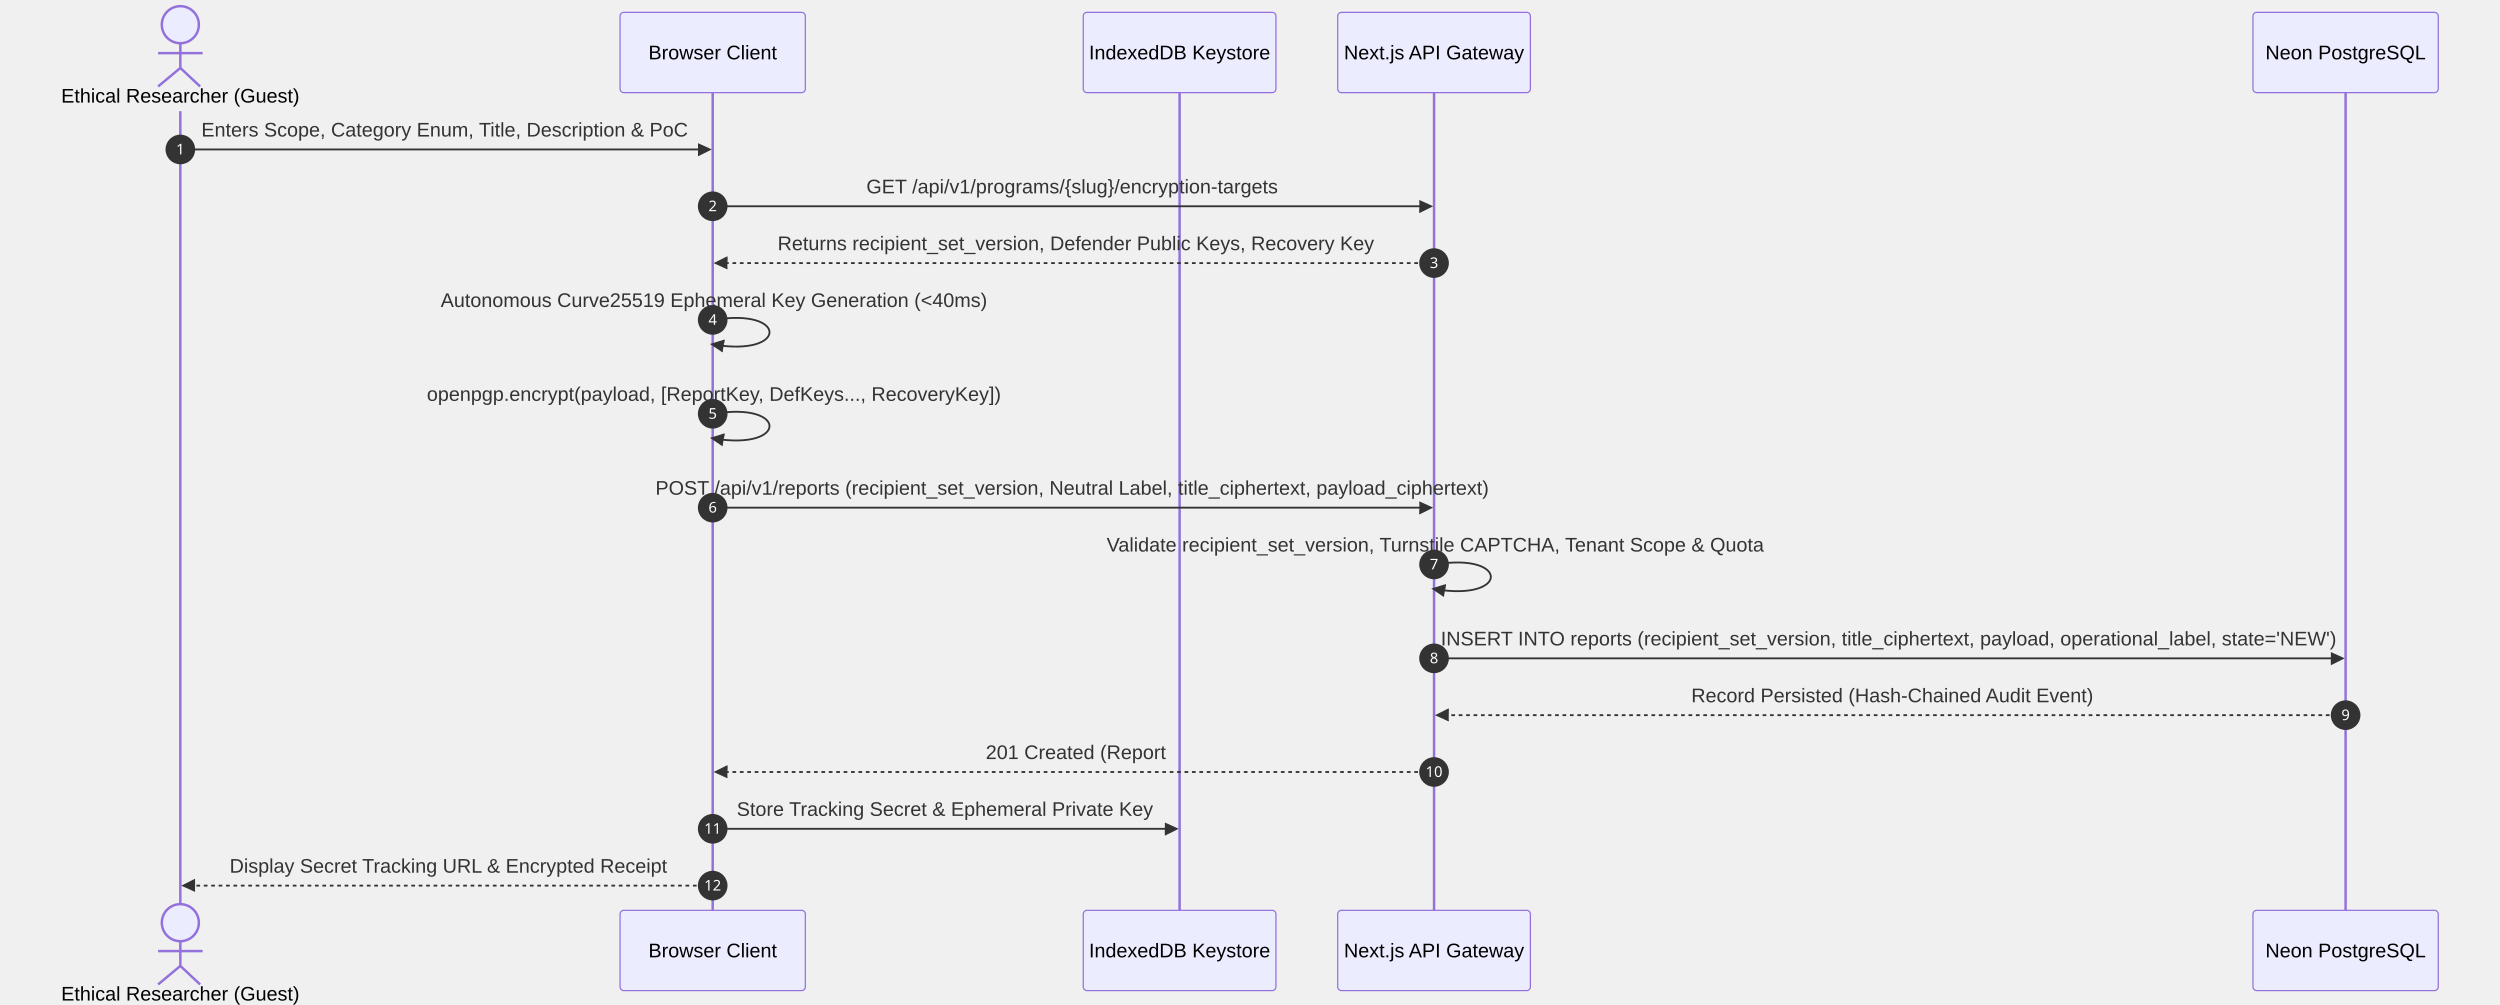
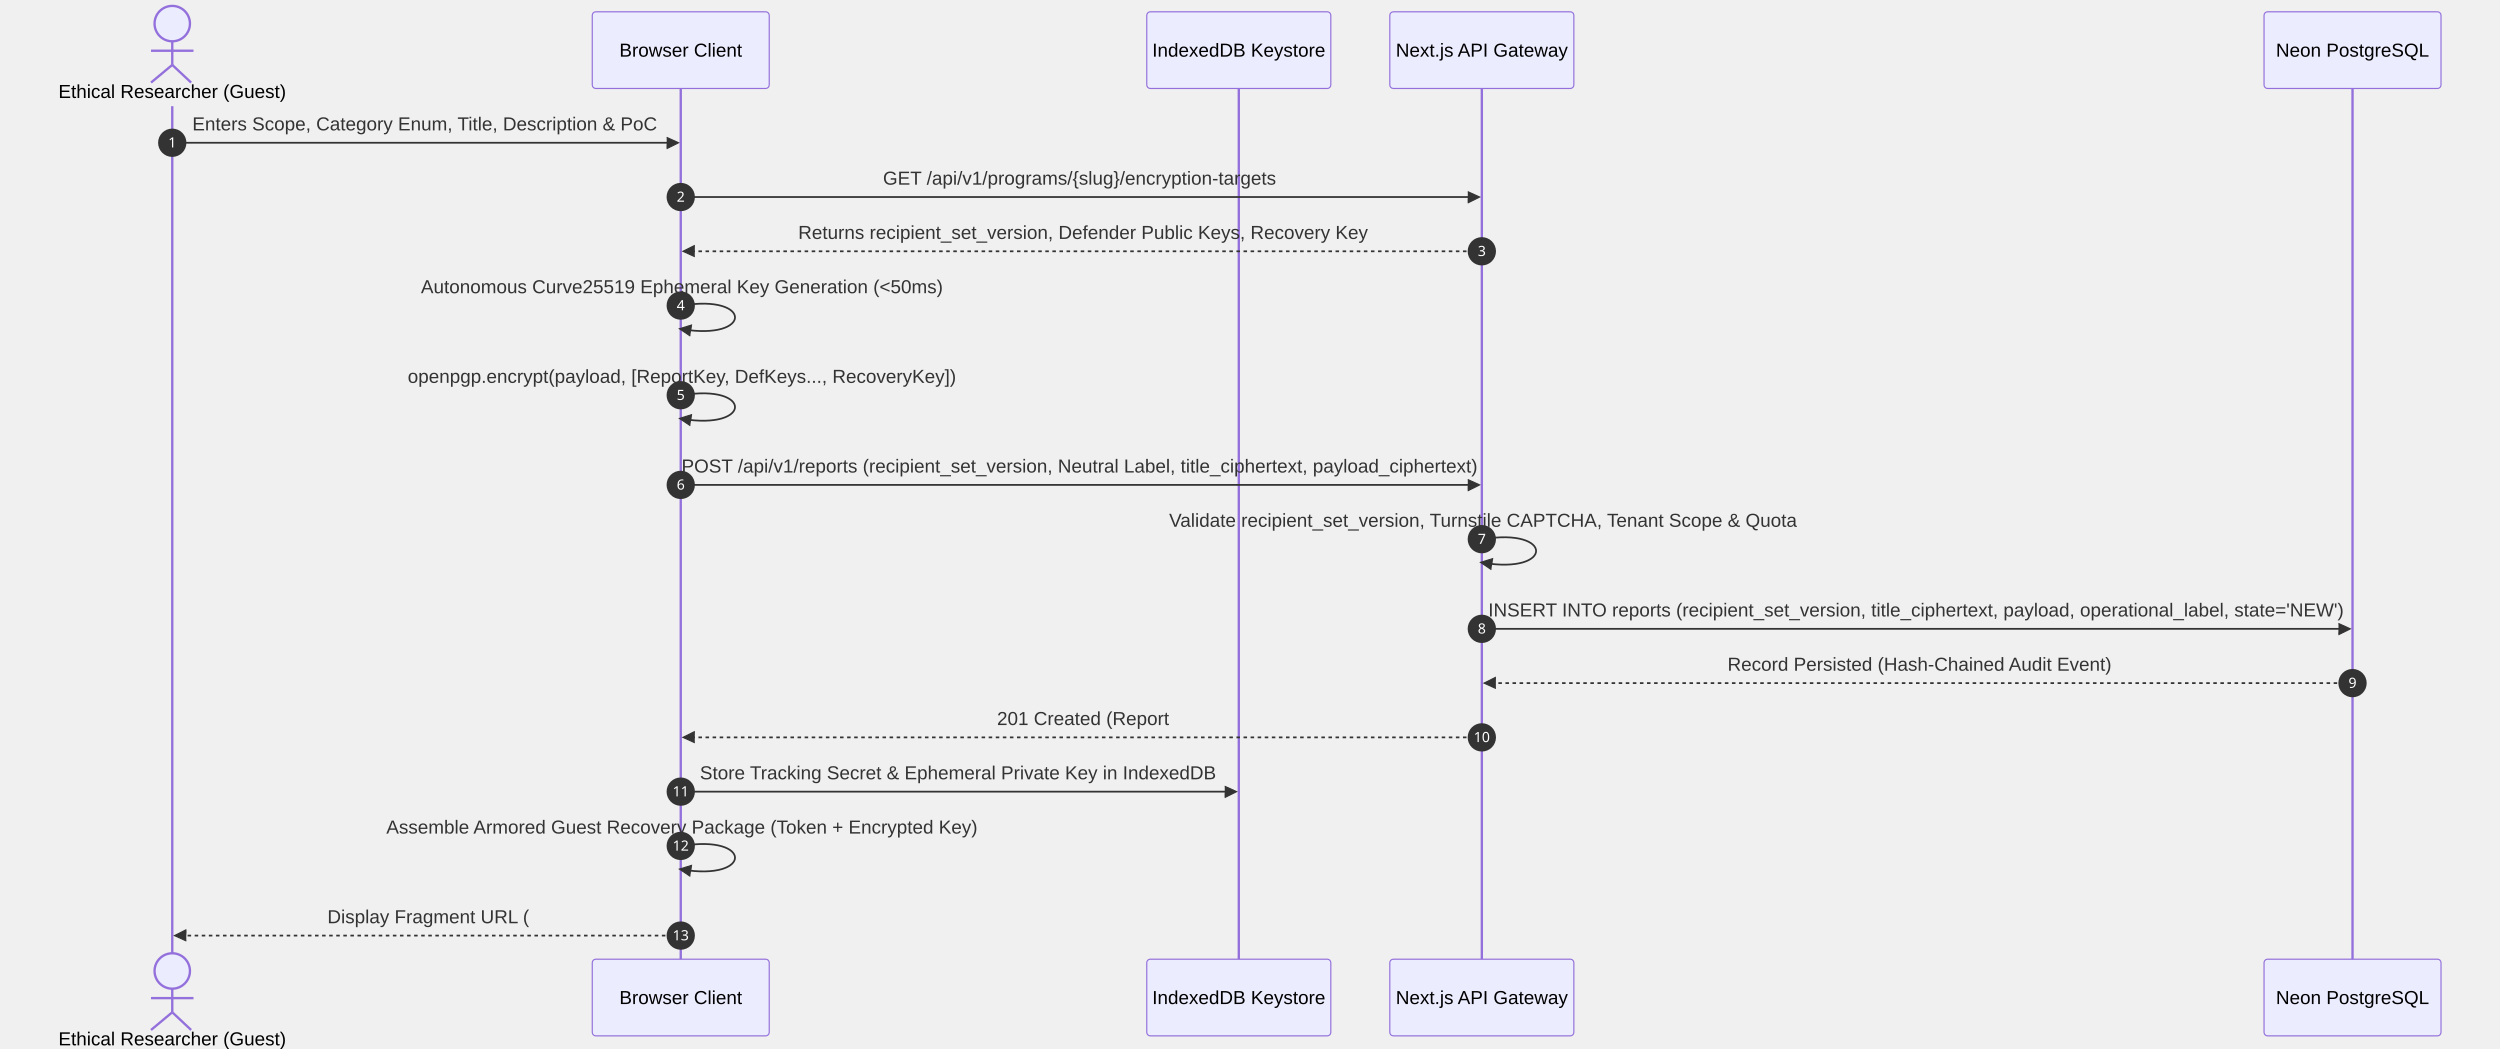
- <svg xmlns="http://www.w3.org/2000/svg" id="my-svg" width="100%" style="max-width: 2024px; background-color: white;" viewBox="-50 -10 2024 813" role="graphics-document document" aria-roledescription="sequence">
+ <svg xmlns="http://www.w3.org/2000/svg" id="my-svg" width="100%" style="max-width: 2119px; background-color: white;" viewBox="-50 -10 2119 889" role="graphics-document document" aria-roledescription="sequence">
  <g>
-     <rect x="1774" y="727" fill="#eaeaea" stroke="#666" width="150" height="65" name="DB" rx="3" ry="3" class="actor actor-bottom" />
-     <text x="1849" y="759.5" dominant-baseline="central" alignment-baseline="central" class="actor actor-box" style="text-anchor: middle; font-size: 16px; font-weight: 400;">
-       <tspan x="1849" dy="0">Neon PostgreSQL</tspan>
+     <rect x="1869" y="803" fill="#eaeaea" stroke="#666" width="150" height="65" name="DB" rx="3" ry="3" class="actor actor-bottom" />
+     <text x="1944" y="835.5" dominant-baseline="central" alignment-baseline="central" class="actor actor-box" style="text-anchor: middle; font-size: 16px; font-weight: 400;">
+       <tspan x="1944" dy="0">Neon PostgreSQL</tspan>
    </text>
  </g>
  <g>
-     <rect x="1033" y="727" fill="#eaeaea" stroke="#666" width="156" height="65" name="Server" rx="3" ry="3" class="actor actor-bottom" />
-     <text x="1111" y="759.5" dominant-baseline="central" alignment-baseline="central" class="actor actor-box" style="text-anchor: middle; font-size: 16px; font-weight: 400;">
-       <tspan x="1111" dy="0">Next.js API Gateway</tspan>
+     <rect x="1128" y="803" fill="#eaeaea" stroke="#666" width="156" height="65" name="Server" rx="3" ry="3" class="actor actor-bottom" />
+     <text x="1206" y="835.5" dominant-baseline="central" alignment-baseline="central" class="actor actor-box" style="text-anchor: middle; font-size: 16px; font-weight: 400;">
+       <tspan x="1206" dy="0">Next.js API Gateway</tspan>
    </text>
  </g>
  <g>
-     <rect x="827" y="727" fill="#eaeaea" stroke="#666" width="156" height="65" name="KeyStore" rx="3" ry="3" class="actor actor-bottom" />
-     <text x="905" y="759.5" dominant-baseline="central" alignment-baseline="central" class="actor actor-box" style="text-anchor: middle; font-size: 16px; font-weight: 400;">
-       <tspan x="905" dy="0">IndexedDB Keystore</tspan>
+     <rect x="922" y="803" fill="#eaeaea" stroke="#666" width="156" height="65" name="KeyStore" rx="3" ry="3" class="actor actor-bottom" />
+     <text x="1000" y="835.5" dominant-baseline="central" alignment-baseline="central" class="actor actor-box" style="text-anchor: middle; font-size: 16px; font-weight: 400;">
+       <tspan x="1000" dy="0">IndexedDB Keystore</tspan>
    </text>
  </g>
  <g>
-     <rect x="452" y="727" fill="#eaeaea" stroke="#666" width="150" height="65" name="Browser" rx="3" ry="3" class="actor actor-bottom" />
-     <text x="527" y="759.5" dominant-baseline="central" alignment-baseline="central" class="actor actor-box" style="text-anchor: middle; font-size: 16px; font-weight: 400;">
+     <rect x="452" y="803" fill="#eaeaea" stroke="#666" width="150" height="65" name="Browser" rx="3" ry="3" class="actor actor-bottom" />
+     <text x="527" y="835.5" dominant-baseline="central" alignment-baseline="central" class="actor actor-box" style="text-anchor: middle; font-size: 16px; font-weight: 400;">
      <tspan x="527" dy="0">Browser Client</tspan>
    </text>
  </g>
  <g />
  <g>
-     <line id="actor4" x1="1849" y1="65" x2="1849" y2="727" class="actor-line 200" stroke-width="0.5px" stroke="#999" name="DB" data-et="life-line" data-id="DB" />
+     <line id="actor4" x1="1944" y1="65" x2="1944" y2="803" class="actor-line 200" stroke-width="0.5px" stroke="#999" name="DB" data-et="life-line" data-id="DB" />
    <g id="root-4" data-et="participant" data-type="participant" data-id="DB">
-       <rect x="1774" y="0" fill="#eaeaea" stroke="#666" width="150" height="65" name="DB" rx="3" ry="3" class="actor actor-top" />
-       <text x="1849" y="32.5" dominant-baseline="central" alignment-baseline="central" class="actor actor-box" style="text-anchor: middle; font-size: 16px; font-weight: 400;">
-         <tspan x="1849" dy="0">Neon PostgreSQL</tspan>
+       <rect x="1869" y="0" fill="#eaeaea" stroke="#666" width="150" height="65" name="DB" rx="3" ry="3" class="actor actor-top" />
+       <text x="1944" y="32.5" dominant-baseline="central" alignment-baseline="central" class="actor actor-box" style="text-anchor: middle; font-size: 16px; font-weight: 400;">
+         <tspan x="1944" dy="0">Neon PostgreSQL</tspan>
      </text>
    </g>
  </g>
  <g>
-     <line id="actor3" x1="1111" y1="65" x2="1111" y2="727" class="actor-line 200" stroke-width="0.5px" stroke="#999" name="Server" data-et="life-line" data-id="Server" />
+     <line id="actor3" x1="1206" y1="65" x2="1206" y2="803" class="actor-line 200" stroke-width="0.5px" stroke="#999" name="Server" data-et="life-line" data-id="Server" />
    <g id="root-3" data-et="participant" data-type="participant" data-id="Server">
-       <rect x="1033" y="0" fill="#eaeaea" stroke="#666" width="156" height="65" name="Server" rx="3" ry="3" class="actor actor-top" />
-       <text x="1111" y="32.5" dominant-baseline="central" alignment-baseline="central" class="actor actor-box" style="text-anchor: middle; font-size: 16px; font-weight: 400;">
-         <tspan x="1111" dy="0">Next.js API Gateway</tspan>
+       <rect x="1128" y="0" fill="#eaeaea" stroke="#666" width="156" height="65" name="Server" rx="3" ry="3" class="actor actor-top" />
+       <text x="1206" y="32.5" dominant-baseline="central" alignment-baseline="central" class="actor actor-box" style="text-anchor: middle; font-size: 16px; font-weight: 400;">
+         <tspan x="1206" dy="0">Next.js API Gateway</tspan>
      </text>
    </g>
  </g>
  <g>
-     <line id="actor2" x1="905" y1="65" x2="905" y2="727" class="actor-line 200" stroke-width="0.5px" stroke="#999" name="KeyStore" data-et="life-line" data-id="KeyStore" />
+     <line id="actor2" x1="1000" y1="65" x2="1000" y2="803" class="actor-line 200" stroke-width="0.5px" stroke="#999" name="KeyStore" data-et="life-line" data-id="KeyStore" />
    <g id="root-2" data-et="participant" data-type="participant" data-id="KeyStore">
-       <rect x="827" y="0" fill="#eaeaea" stroke="#666" width="156" height="65" name="KeyStore" rx="3" ry="3" class="actor actor-top" />
-       <text x="905" y="32.5" dominant-baseline="central" alignment-baseline="central" class="actor actor-box" style="text-anchor: middle; font-size: 16px; font-weight: 400;">
-         <tspan x="905" dy="0">IndexedDB Keystore</tspan>
+       <rect x="922" y="0" fill="#eaeaea" stroke="#666" width="156" height="65" name="KeyStore" rx="3" ry="3" class="actor actor-top" />
+       <text x="1000" y="32.5" dominant-baseline="central" alignment-baseline="central" class="actor actor-box" style="text-anchor: middle; font-size: 16px; font-weight: 400;">
+         <tspan x="1000" dy="0">IndexedDB Keystore</tspan>
      </text>
    </g>
  </g>
  <g>
-     <line id="actor1" x1="527" y1="65" x2="527" y2="727" class="actor-line 200" stroke-width="0.5px" stroke="#999" name="Browser" data-et="life-line" data-id="Browser" />
+     <line id="actor1" x1="527" y1="65" x2="527" y2="803" class="actor-line 200" stroke-width="0.5px" stroke="#999" name="Browser" data-et="life-line" data-id="Browser" />
    <g id="root-1" data-et="participant" data-type="participant" data-id="Browser">
      <rect x="452" y="0" fill="#eaeaea" stroke="#666" width="150" height="65" name="Browser" rx="3" ry="3" class="actor actor-top" />
      <text x="527" y="32.5" dominant-baseline="central" alignment-baseline="central" class="actor actor-box" style="text-anchor: middle; font-size: 16px; font-weight: 400;">
        <tspan x="527" dy="0">Browser Client</tspan>
      </text>
    </g>
  </g>
  <g>
-     <line id="actor0" x1="96" y1="80" x2="96" y2="727" class="actor-line 200" stroke-width="0.5px" stroke="#999" name="Hunter" data-et="life-line" data-id="Hunter" />
+     <line id="actor0" x1="96" y1="80" x2="96" y2="803" class="actor-line 200" stroke-width="0.5px" stroke="#999" name="Hunter" data-et="life-line" data-id="Hunter" />
  </g>
  <style>#my-svg{font-family:"trebuchet ms",verdana,arial,sans-serif;font-size:16px;fill:#333;}@keyframes edge-animation-frame{from{stroke-dashoffset:0;}}@keyframes dash{to{stroke-dashoffset:0;}}#my-svg .edge-animation-slow{stroke-dasharray:9,5!important;stroke-dashoffset:900;animation:dash 50s linear infinite;stroke-linecap:round;}#my-svg .edge-animation-fast{stroke-dasharray:9,5!important;stroke-dashoffset:900;animation:dash 20s linear infinite;stroke-linecap:round;}#my-svg .error-icon{fill:#552222;}#my-svg .error-text{fill:#552222;stroke:#552222;}#my-svg .edge-thickness-normal{stroke-width:1px;}#my-svg .edge-thickness-thick{stroke-width:3.5px;}#my-svg .edge-pattern-solid{stroke-dasharray:0;}#my-svg .edge-thickness-invisible{stroke-width:0;fill:none;}#my-svg .edge-pattern-dashed{stroke-dasharray:3;}#my-svg .edge-pattern-dotted{stroke-dasharray:2;}#my-svg .marker{fill:#333333;stroke:#333333;}#my-svg .marker.cross{stroke:#333333;}#my-svg svg{font-family:"trebuchet ms",verdana,arial,sans-serif;font-size:16px;}#my-svg p{margin:0;}#my-svg .actor{stroke:#9370DB;fill:#ECECFF;stroke-width:1;}#my-svg rect.actor.outer-path[data-look="neo"]{filter:drop-shadow(1px 2px 2px rgba(185, 185, 185, 1));}#my-svg rect.note[data-look="neo"]{stroke:#aaaa33;fill:#fff5ad;filter:drop-shadow(1px 2px 2px rgba(185, 185, 185, 1));}#my-svg text.actor&gt;tspan{fill:black;stroke:none;}#my-svg .actor-line{stroke:#9370DB;}#my-svg .innerArc{stroke-width:1.5;stroke-dasharray:none;}#my-svg .messageLine0{stroke-width:1.5;stroke-dasharray:none;stroke:#333;}#my-svg .messageLine1{stroke-width:1.5;stroke-dasharray:2,2;stroke:#333;}#my-svg [id$="-arrowhead"] path{fill:#333;stroke:#333;}#my-svg .sequenceNumber{fill:white;}#my-svg [id$="-sequencenumber"]{fill:#333;}#my-svg [id$="-crosshead"] path{fill:#333;stroke:#333;}#my-svg .messageText{fill:#333;stroke:none;}#my-svg .labelBox{stroke:#9370DB;fill:#ECECFF;filter:none;}#my-svg .labelText,#my-svg .labelText&gt;tspan{fill:black;stroke:none;}#my-svg .loopText,#my-svg .loopText&gt;tspan{fill:black;stroke:none;}#my-svg .sectionTitle,#my-svg .sectionTitle&gt;tspan{fill:black;stroke:none;}#my-svg .loopLine{stroke-width:2px;stroke-dasharray:2,2;stroke:#9370DB;fill:#9370DB;}#my-svg .note{stroke:#aaaa33;fill:#fff5ad;}#my-svg .noteText,#my-svg .noteText&gt;tspan{fill:black;stroke:none;font-weight:normal;}#my-svg .activation0{fill:#f4f4f4;stroke:#666;}#my-svg .activation1{fill:#f4f4f4;stroke:#666;}#my-svg .activation2{fill:#f4f4f4;stroke:#666;}#my-svg .actorPopupMenu{position:absolute;}#my-svg .actorPopupMenuPanel{position:absolute;fill:#ECECFF;box-shadow:0px 8px 16px 0px rgba(0,0,0,0.2);filter:drop-shadow(3px 5px 2px rgb(0 0 0 / 0.4));}#my-svg .actor-man circle,#my-svg line{fill:#ECECFF;stroke-width:2px;}#my-svg g rect.rect{filter:drop-shadow(1px 2px 2px rgba(185, 185, 185, 1));stroke:#9370DB;}#my-svg .node .neo-node{stroke:#9370DB;}#my-svg [data-look="neo"].node rect,#my-svg [data-look="neo"].cluster rect,#my-svg [data-look="neo"].node polygon{stroke:#9370DB;filter:drop-shadow(1px 2px 2px rgba(185, 185, 185, 1));}#my-svg [data-look="neo"].swimlane.cluster rect{filter:none;}#my-svg [data-look="neo"].node path{stroke:#9370DB;stroke-width:1px;}#my-svg [data-look="neo"].node .outer-path{filter:drop-shadow(1px 2px 2px rgba(185, 185, 185, 1));}#my-svg [data-look="neo"].node .neo-line path{stroke:#9370DB;filter:none;}#my-svg [data-look="neo"].node circle{stroke:#9370DB;filter:drop-shadow(1px 2px 2px rgba(185, 185, 185, 1));}#my-svg [data-look="neo"].node circle .state-start{fill:#000000;}#my-svg [data-look="neo"].icon-shape .icon{fill:#9370DB;filter:drop-shadow(1px 2px 2px rgba(185, 185, 185, 1));}#my-svg [data-look="neo"].icon-shape .icon-neo path{stroke:#9370DB;filter:drop-shadow(1px 2px 2px rgba(185, 185, 185, 1));}#my-svg :root{--mermaid-font-family:"trebuchet ms",verdana,arial,sans-serif;}</style>
  <g />
  <defs>
    <symbol id="my-svg-computer" width="24" height="24">
      <path transform="scale(.5)" d="M2 2v13h20v-13h-20zm18 11h-16v-9h16v9zm-10.228 6l.466-1h3.524l.467 1h-4.457zm14.228 3h-24l2-6h2.104l-1.33 4h18.45l-1.297-4h2.073l2 6zm-5-10h-14v-7h14v7z" />
    </symbol>
  </defs>
  <defs>
    <symbol id="my-svg-database" fill-rule="evenodd" clip-rule="evenodd">
      <path transform="scale(.5)" d="M12.258.001l.256.004.255.005.253.008.251.01.249.012.247.015.246.016.242.019.241.02.239.023.236.024.233.027.231.028.229.031.225.032.223.034.22.036.217.038.214.04.211.041.208.043.205.045.201.046.198.048.194.05.191.051.187.053.183.054.18.056.175.057.172.059.168.06.163.061.16.063.155.064.15.066.074.033.073.033.071.034.07.034.069.035.068.035.067.035.066.035.064.036.064.036.062.036.06.036.06.037.058.037.058.037.055.038.055.038.053.038.052.038.051.039.05.039.048.039.047.039.045.04.044.04.043.04.041.04.04.041.039.041.037.041.036.041.034.041.033.042.032.042.03.042.029.042.027.042.026.043.024.043.023.043.021.043.02.043.018.044.017.043.015.044.013.044.012.044.011.045.009.044.007.045.006.045.004.045.002.045.001.045v17l-.001.045-.002.045-.004.045-.006.045-.007.045-.009.044-.011.045-.012.044-.013.044-.015.044-.017.043-.018.044-.02.043-.021.043-.023.043-.024.043-.026.043-.027.042-.029.042-.03.042-.032.042-.033.042-.034.041-.036.041-.037.041-.039.041-.04.041-.041.04-.043.04-.044.04-.045.04-.047.039-.048.039-.05.039-.051.039-.052.038-.053.038-.055.038-.055.038-.058.037-.058.037-.06.037-.06.036-.062.036-.064.036-.064.036-.066.035-.067.035-.068.035-.069.035-.07.034-.071.034-.073.033-.074.033-.15.066-.155.064-.16.063-.163.061-.168.06-.172.059-.175.057-.18.056-.183.054-.187.053-.191.051-.194.05-.198.048-.201.046-.205.045-.208.043-.211.041-.214.04-.217.038-.22.036-.223.034-.225.032-.229.031-.231.028-.233.027-.236.024-.239.023-.241.02-.242.019-.246.016-.247.015-.249.012-.251.01-.253.008-.255.005-.256.004-.258.001-.258-.001-.256-.004-.255-.005-.253-.008-.251-.01-.249-.012-.247-.015-.245-.016-.243-.019-.241-.02-.238-.023-.236-.024-.234-.027-.231-.028-.228-.031-.226-.032-.223-.034-.22-.036-.217-.038-.214-.04-.211-.041-.208-.043-.204-.045-.201-.046-.198-.048-.195-.05-.19-.051-.187-.053-.184-.054-.179-.056-.176-.057-.172-.059-.167-.06-.164-.061-.159-.063-.155-.064-.151-.066-.074-.033-.072-.033-.072-.034-.07-.034-.069-.035-.068-.035-.067-.035-.066-.035-.064-.036-.063-.036-.062-.036-.061-.036-.06-.037-.058-.037-.057-.037-.056-.038-.055-.038-.053-.038-.052-.038-.051-.039-.049-.039-.049-.039-.046-.039-.046-.04-.044-.04-.043-.04-.041-.04-.04-.041-.039-.041-.037-.041-.036-.041-.034-.041-.033-.042-.032-.042-.03-.042-.029-.042-.027-.042-.026-.043-.024-.043-.023-.043-.021-.043-.02-.043-.018-.044-.017-.043-.015-.044-.013-.044-.012-.044-.011-.045-.009-.044-.007-.045-.006-.045-.004-.045-.002-.045-.001-.045v-17l.001-.045.002-.045.004-.045.006-.045.007-.045.009-.044.011-.045.012-.044.013-.044.015-.044.017-.043.018-.044.02-.043.021-.043.023-.043.024-.043.026-.043.027-.042.029-.042.03-.042.032-.042.033-.042.034-.041.036-.041.037-.041.039-.041.04-.041.041-.04.043-.04.044-.04.046-.04.046-.039.049-.039.049-.039.051-.039.052-.038.053-.038.055-.038.056-.038.057-.037.058-.037.06-.037.061-.036.062-.036.063-.036.064-.036.066-.035.067-.035.068-.035.069-.035.07-.034.072-.034.072-.033.074-.033.151-.066.155-.064.159-.063.164-.061.167-.06.172-.059.176-.057.179-.056.184-.054.187-.053.19-.051.195-.05.198-.048.201-.046.204-.045.208-.043.211-.041.214-.04.217-.038.22-.036.223-.034.226-.032.228-.031.231-.028.234-.027.236-.024.238-.023.241-.02.243-.019.245-.016.247-.015.249-.012.251-.01.253-.008.255-.005.256-.004.258-.001.258.001zm-9.258 20.499v.01l.001.021.003.021.004.022.005.021.006.022.007.022.009.023.01.022.011.023.012.023.013.023.015.023.016.024.017.023.018.024.019.024.021.024.022.025.023.024.024.025.052.049.056.05.061.051.066.051.07.051.075.051.079.052.084.052.088.052.092.052.097.052.102.051.105.052.11.052.114.051.119.051.123.051.127.05.131.05.135.05.139.048.144.049.147.047.152.047.155.047.16.045.163.045.167.043.171.043.176.041.178.041.183.039.187.039.19.037.194.035.197.035.202.033.204.031.209.03.212.029.216.027.219.025.222.024.226.021.23.02.233.018.236.016.24.015.243.012.246.01.249.008.253.005.256.004.259.001.26-.001.257-.004.254-.005.25-.008.247-.011.244-.012.241-.014.237-.016.233-.018.231-.021.226-.021.224-.024.22-.026.216-.027.212-.028.21-.031.205-.031.202-.034.198-.034.194-.036.191-.037.187-.039.183-.04.179-.04.175-.042.172-.043.168-.044.163-.045.16-.046.155-.046.152-.047.148-.048.143-.049.139-.049.136-.05.131-.05.126-.05.123-.051.118-.052.114-.051.11-.052.106-.052.101-.052.096-.052.092-.052.088-.053.083-.051.079-.052.074-.052.07-.051.065-.051.06-.051.056-.05.051-.05.023-.024.023-.025.021-.024.02-.024.019-.024.018-.024.017-.024.015-.023.014-.024.013-.023.012-.023.01-.023.01-.022.008-.022.006-.022.006-.022.004-.022.004-.021.001-.021.001-.021v-4.127l-.077.055-.08.053-.083.054-.085.053-.087.052-.09.052-.093.051-.095.05-.097.05-.1.049-.102.049-.105.048-.106.047-.109.047-.111.046-.114.045-.115.045-.118.044-.12.043-.122.042-.124.042-.126.041-.128.04-.13.04-.132.038-.134.038-.135.037-.138.037-.139.035-.142.035-.143.034-.144.033-.147.032-.148.031-.15.03-.151.03-.153.029-.154.027-.156.027-.158.026-.159.025-.161.024-.162.023-.163.022-.165.021-.166.02-.167.019-.169.018-.169.017-.171.016-.173.015-.173.014-.175.013-.175.012-.177.011-.178.01-.179.008-.179.008-.181.006-.182.005-.182.004-.184.003-.184.002h-.37l-.184-.002-.184-.003-.182-.004-.182-.005-.181-.006-.179-.008-.179-.008-.178-.01-.176-.011-.176-.012-.175-.013-.173-.014-.172-.015-.171-.016-.17-.017-.169-.018-.167-.019-.166-.02-.165-.021-.163-.022-.162-.023-.161-.024-.159-.025-.157-.026-.156-.027-.155-.027-.153-.029-.151-.03-.15-.03-.148-.031-.146-.032-.145-.033-.143-.034-.141-.035-.14-.035-.137-.037-.136-.037-.134-.038-.132-.038-.13-.04-.128-.04-.126-.041-.124-.042-.122-.042-.12-.044-.117-.043-.116-.045-.113-.045-.112-.046-.109-.047-.106-.047-.105-.048-.102-.049-.1-.049-.097-.05-.095-.05-.093-.052-.09-.051-.087-.052-.085-.053-.083-.054-.08-.054-.077-.054v4.127zm0-5.654v.011l.001.021.003.021.004.021.005.022.006.022.007.022.009.022.01.022.011.023.012.023.013.023.015.024.016.023.017.024.018.024.019.024.021.024.022.024.023.025.024.024.052.05.056.05.061.05.066.051.07.051.075.052.079.051.084.052.088.052.092.052.097.052.102.052.105.052.11.051.114.051.119.052.123.05.127.051.131.05.135.049.139.049.144.048.147.048.152.047.155.046.16.045.163.045.167.044.171.042.176.042.178.04.183.04.187.038.19.037.194.036.197.034.202.033.204.032.209.03.212.028.216.027.219.025.222.024.226.022.23.02.233.018.236.016.24.014.243.012.246.01.249.008.253.006.256.003.259.001.26-.001.257-.003.254-.006.25-.008.247-.01.244-.012.241-.015.237-.016.233-.018.231-.02.226-.022.224-.024.22-.025.216-.027.212-.029.21-.03.205-.032.202-.033.198-.035.194-.036.191-.037.187-.039.183-.039.179-.041.175-.042.172-.043.168-.044.163-.045.16-.045.155-.047.152-.047.148-.048.143-.048.139-.05.136-.049.131-.05.126-.051.123-.051.118-.051.114-.052.11-.052.106-.052.101-.052.096-.052.092-.052.088-.052.083-.052.079-.052.074-.051.07-.052.065-.051.06-.05.056-.051.051-.049.023-.025.023-.024.021-.025.02-.024.019-.024.018-.024.017-.024.015-.023.014-.023.013-.024.012-.022.01-.023.01-.023.008-.022.006-.022.006-.022.004-.021.004-.022.001-.021.001-.021v-4.139l-.077.054-.08.054-.083.054-.085.052-.087.053-.09.051-.093.051-.095.051-.097.05-.1.049-.102.049-.105.048-.106.047-.109.047-.111.046-.114.045-.115.044-.118.044-.12.044-.122.042-.124.042-.126.041-.128.04-.13.039-.132.039-.134.038-.135.037-.138.036-.139.036-.142.035-.143.033-.144.033-.147.033-.148.031-.15.03-.151.03-.153.028-.154.028-.156.027-.158.026-.159.025-.161.024-.162.023-.163.022-.165.021-.166.02-.167.019-.169.018-.169.017-.171.016-.173.015-.173.014-.175.013-.175.012-.177.011-.178.009-.179.009-.179.007-.181.007-.182.005-.182.004-.184.003-.184.002h-.37l-.184-.002-.184-.003-.182-.004-.182-.005-.181-.007-.179-.007-.179-.009-.178-.009-.176-.011-.176-.012-.175-.013-.173-.014-.172-.015-.171-.016-.17-.017-.169-.018-.167-.019-.166-.02-.165-.021-.163-.022-.162-.023-.161-.024-.159-.025-.157-.026-.156-.027-.155-.028-.153-.028-.151-.03-.15-.03-.148-.031-.146-.033-.145-.033-.143-.033-.141-.035-.14-.036-.137-.036-.136-.037-.134-.038-.132-.039-.13-.039-.128-.04-.126-.041-.124-.042-.122-.043-.12-.043-.117-.044-.116-.044-.113-.046-.112-.046-.109-.046-.106-.047-.105-.048-.102-.049-.1-.049-.097-.05-.095-.051-.093-.051-.09-.051-.087-.053-.085-.052-.083-.054-.08-.054-.077-.054v4.139zm0-5.666v.011l.001.02.003.022.004.021.005.022.006.021.007.022.009.023.01.022.011.023.012.023.013.023.015.023.016.024.017.024.018.023.019.024.021.025.022.024.023.024.024.025.052.05.056.05.061.05.066.051.07.051.075.052.079.051.084.052.088.052.092.052.097.052.102.052.105.051.11.052.114.051.119.051.123.051.127.05.131.05.135.05.139.049.144.048.147.048.152.047.155.046.16.045.163.045.167.043.171.043.176.042.178.04.183.04.187.038.19.037.194.036.197.034.202.033.204.032.209.03.212.028.216.027.219.025.222.024.226.021.23.02.233.018.236.017.24.014.243.012.246.01.249.008.253.006.256.003.259.001.26-.001.257-.003.254-.006.25-.008.247-.01.244-.013.241-.014.237-.016.233-.018.231-.02.226-.022.224-.024.22-.025.216-.027.212-.029.21-.03.205-.032.202-.033.198-.035.194-.036.191-.037.187-.039.183-.039.179-.041.175-.042.172-.043.168-.044.163-.045.16-.045.155-.047.152-.047.148-.048.143-.049.139-.049.136-.049.131-.051.126-.05.123-.051.118-.052.114-.051.11-.052.106-.052.101-.052.096-.052.092-.052.088-.052.083-.052.079-.052.074-.052.07-.051.065-.051.06-.051.056-.05.051-.049.023-.025.023-.025.021-.024.02-.024.019-.024.018-.024.017-.024.015-.023.014-.024.013-.023.012-.023.01-.022.01-.023.008-.022.006-.022.006-.022.004-.022.004-.021.001-.021.001-.021v-4.153l-.077.054-.08.054-.083.053-.085.053-.087.053-.09.051-.093.051-.095.051-.097.05-.1.049-.102.048-.105.048-.106.048-.109.046-.111.046-.114.046-.115.044-.118.044-.12.043-.122.043-.124.042-.126.041-.128.04-.13.039-.132.039-.134.038-.135.037-.138.036-.139.036-.142.034-.143.034-.144.033-.147.032-.148.032-.15.03-.151.03-.153.028-.154.028-.156.027-.158.026-.159.024-.161.024-.162.023-.163.023-.165.021-.166.02-.167.019-.169.018-.169.017-.171.016-.173.015-.173.014-.175.013-.175.012-.177.01-.178.01-.179.009-.179.007-.181.006-.182.006-.182.004-.184.003-.184.001-.185.001-.185-.001-.184-.001-.184-.003-.182-.004-.182-.006-.181-.006-.179-.007-.179-.009-.178-.01-.176-.01-.176-.012-.175-.013-.173-.014-.172-.015-.171-.016-.17-.017-.169-.018-.167-.019-.166-.02-.165-.021-.163-.023-.162-.023-.161-.024-.159-.024-.157-.026-.156-.027-.155-.028-.153-.028-.151-.03-.15-.03-.148-.032-.146-.032-.145-.033-.143-.034-.141-.034-.14-.036-.137-.036-.136-.037-.134-.038-.132-.039-.13-.039-.128-.041-.126-.041-.124-.041-.122-.043-.12-.043-.117-.044-.116-.044-.113-.046-.112-.046-.109-.046-.106-.048-.105-.048-.102-.048-.1-.05-.097-.049-.095-.051-.093-.051-.09-.052-.087-.052-.085-.053-.083-.053-.08-.054-.077-.054v4.153zm8.74-8.179l-.257.004-.254.005-.25.008-.247.011-.244.012-.241.014-.237.016-.233.018-.231.021-.226.022-.224.023-.22.026-.216.027-.212.028-.21.031-.205.032-.202.033-.198.034-.194.036-.191.038-.187.038-.183.04-.179.041-.175.042-.172.043-.168.043-.163.045-.16.046-.155.046-.152.048-.148.048-.143.048-.139.049-.136.05-.131.05-.126.051-.123.051-.118.051-.114.052-.11.052-.106.052-.101.052-.096.052-.092.052-.088.052-.083.052-.079.052-.074.051-.07.052-.065.051-.06.05-.056.05-.051.05-.023.025-.023.024-.021.024-.02.025-.019.024-.018.024-.017.023-.015.024-.014.023-.013.023-.012.023-.01.023-.01.022-.008.022-.006.023-.006.021-.004.022-.004.021-.001.021-.001.021.001.021.001.021.004.021.004.022.006.021.006.023.008.022.01.022.01.023.012.023.013.023.014.023.015.024.017.023.018.024.019.024.02.025.021.024.023.024.023.025.051.05.056.05.06.05.065.051.07.052.074.051.079.052.083.052.088.052.092.052.096.052.101.052.106.052.11.052.114.052.118.051.123.051.126.051.131.05.136.05.139.049.143.048.148.048.152.048.155.046.16.046.163.045.168.043.172.043.175.042.179.041.183.04.187.038.191.038.194.036.198.034.202.033.205.032.21.031.212.028.216.027.22.026.224.023.226.022.231.021.233.018.237.016.241.014.244.012.247.011.25.008.254.005.257.004.26.001.26-.001.257-.004.254-.005.25-.008.247-.011.244-.012.241-.014.237-.016.233-.018.231-.021.226-.022.224-.023.22-.026.216-.027.212-.028.21-.031.205-.032.202-.033.198-.034.194-.036.191-.038.187-.038.183-.04.179-.041.175-.042.172-.043.168-.043.163-.045.16-.046.155-.046.152-.048.148-.048.143-.048.139-.049.136-.05.131-.05.126-.051.123-.051.118-.051.114-.052.11-.052.106-.052.101-.052.096-.052.092-.052.088-.052.083-.052.079-.052.074-.051.07-.052.065-.051.06-.05.056-.05.051-.05.023-.025.023-.024.021-.024.02-.025.019-.024.018-.024.017-.023.015-.024.014-.023.013-.023.012-.023.01-.023.01-.022.008-.022.006-.023.006-.021.004-.022.004-.021.001-.021.001-.021-.001-.021-.001-.021-.004-.021-.004-.022-.006-.021-.006-.023-.008-.022-.01-.022-.01-.023-.012-.023-.013-.023-.014-.023-.015-.024-.017-.023-.018-.024-.019-.024-.02-.025-.021-.024-.023-.024-.023-.025-.051-.05-.056-.05-.06-.05-.065-.051-.07-.052-.074-.051-.079-.052-.083-.052-.088-.052-.092-.052-.096-.052-.101-.052-.106-.052-.11-.052-.114-.052-.118-.051-.123-.051-.126-.051-.131-.05-.136-.05-.139-.049-.143-.048-.148-.048-.152-.048-.155-.046-.16-.046-.163-.045-.168-.043-.172-.043-.175-.042-.179-.041-.183-.04-.187-.038-.191-.038-.194-.036-.198-.034-.202-.033-.205-.032-.21-.031-.212-.028-.216-.027-.22-.026-.224-.023-.226-.022-.231-.021-.233-.018-.237-.016-.241-.014-.244-.012-.247-.011-.25-.008-.254-.005-.257-.004-.26-.001-.26.001z" />
    </symbol>
  </defs>
  <defs>
    <symbol id="my-svg-clock" width="24" height="24">
      <path transform="scale(.5)" d="M12 2c5.514 0 10 4.486 10 10s-4.486 10-10 10-10-4.486-10-10 4.486-10 10-10zm0-2c-6.627 0-12 5.373-12 12s5.373 12 12 12 12-5.373 12-12-5.373-12-12-12zm5.848 12.459c.202.038.202.333.001.372-1.907.361-6.045 1.111-6.547 1.111-.719 0-1.301-.582-1.301-1.301 0-.512.77-5.447 1.125-7.445.034-.192.312-.181.343.014l.985 6.238 5.394 1.011z" />
    </symbol>
  </defs>
  <defs>
    <marker id="my-svg-arrowhead" refX="7.9" refY="5" markerUnits="userSpaceOnUse" markerWidth="12" markerHeight="12" orient="auto-start-reverse">
      <path d="M -1 0 L 10 5 L 0 10 z" />
    </marker>
  </defs>
  <defs>
    <marker id="my-svg-crosshead" markerWidth="15" markerHeight="8" orient="auto" refX="4" refY="4.5">
      <path fill="none" stroke="#000000" stroke-width="1pt" d="M 1,2 L 6,7 M 6,2 L 1,7" style="stroke-dasharray: 0, 0;" />
    </marker>
  </defs>
  <defs>
    <marker id="my-svg-filled-head" refX="15.5" refY="7" markerWidth="20" markerHeight="28" orient="auto">
      <path d="M 18,7 L9,13 L14,7 L9,1 Z" />
    </marker>
  </defs>
  <defs>
    <marker id="my-svg-sequencenumber" refX="15" refY="15" markerWidth="60" markerHeight="40" orient="auto">
      <circle cx="15" cy="15" r="6" />
    </marker>
  </defs>
  <defs>
    <marker id="my-svg-solidTopArrowHead" refX="7.9" refY="7.25" markerUnits="userSpaceOnUse" markerWidth="12" markerHeight="12" orient="auto-start-reverse">
      <path d="M 0 0 L 10 8 L 0 8 z" />
    </marker>
  </defs>
  <defs>
    <marker id="my-svg-solidBottomArrowHead" refX="7.9" refY="0.75" markerUnits="userSpaceOnUse" markerWidth="12" markerHeight="12" orient="auto-start-reverse">
      <path d="M 0 0 L 10 0 L 0 8 z" />
    </marker>
  </defs>
  <defs>
    <marker id="my-svg-stickTopArrowHead" refX="7.5" refY="7" markerUnits="userSpaceOnUse" markerWidth="12" markerHeight="12" orient="auto-start-reverse">
      <path d="M 0 0 L 7 7" stroke="black" stroke-width="1.5" fill="none" />
    </marker>
  </defs>
  <defs>
    <marker id="my-svg-stickBottomArrowHead" refX="7.5" refY="0" markerUnits="userSpaceOnUse" markerWidth="12" markerHeight="12" orient="auto-start-reverse">
      <path d="M 0 7 L 7 0" stroke="black" stroke-width="1.5" fill="none" />
    </marker>
  </defs>
  <g class="actor-man actor-top" name="Hunter" data-et="participant" data-type="actor" data-id="Hunter" style="stroke: rgb(147, 112, 219);">
    <line id="actor-man-torso0" x1="96" y1="25" x2="96" y2="45" />
    <line id="actor-man-arms0" x1="78" y1="33" x2="114" y2="33" />
    <line x1="78" y1="60" x2="96" y2="45" />
    <line x1="96" y1="45" x2="112" y2="60" />
    <circle cx="96" cy="10" r="15" width="192" height="65" />
    <text x="96" y="67.5" dominant-baseline="central" alignment-baseline="central" class="actor actor-man" style="text-anchor: middle; font-size: 16px; font-weight: 400;">
      <tspan x="96" dy="0">Ethical Researcher (Guest)</tspan>
    </text>
  </g>
  <text x="310" y="80" text-anchor="middle" dominant-baseline="middle" alignment-baseline="middle" class="messageText" dy="1em" style="font-size: 16px; font-weight: 400;">Enters Scope, Category Enum, Title, Description &amp; PoC</text>
  <line x1="103" y1="111" x2="523" y2="111" class="messageLine0" data-et="message" data-id="i1" data-from="Hunter" data-to="Browser" stroke-width="2" stroke="none" marker-end="url(#my-svg-arrowhead)" style="fill: none;" />
  <line x1="96" y1="111" x2="96" y2="111" stroke-width="0" marker-start="url(#my-svg-sequencenumber)" />
  <text x="96" y="115" font-family="sans-serif" font-size="12px" text-anchor="middle" class="sequenceNumber">1</text>
-   <text x="818" y="126" text-anchor="middle" dominant-baseline="middle" alignment-baseline="middle" class="messageText" dy="1em" style="font-size: 16px; font-weight: 400;">GET /api/v1/programs/{slug}/encryption-targets</text>
-   <line x1="534" y1="157" x2="1107" y2="157" class="messageLine0" data-et="message" data-id="i2" data-from="Browser" data-to="Server" stroke-width="2" stroke="none" marker-end="url(#my-svg-arrowhead)" style="fill: none;" />
+   <text x="865" y="126" text-anchor="middle" dominant-baseline="middle" alignment-baseline="middle" class="messageText" dy="1em" style="font-size: 16px; font-weight: 400;">GET /api/v1/programs/{slug}/encryption-targets</text>
+   <line x1="534" y1="157" x2="1202" y2="157" class="messageLine0" data-et="message" data-id="i2" data-from="Browser" data-to="Server" stroke-width="2" stroke="none" marker-end="url(#my-svg-arrowhead)" style="fill: none;" />
  <line x1="527" y1="157" x2="527" y2="157" stroke-width="0" marker-start="url(#my-svg-sequencenumber)" />
  <text x="527" y="161" font-family="sans-serif" font-size="12px" text-anchor="middle" class="sequenceNumber">2</text>
-   <text x="821" y="172" text-anchor="middle" dominant-baseline="middle" alignment-baseline="middle" class="messageText" dy="1em" style="font-size: 16px; font-weight: 400;">Returns recipient_set_version, Defender Public Keys, Recovery Key</text>
-   <line x1="1116" y1="203" x2="531" y2="203" class="messageLine1" data-et="message" data-id="i3" data-from="Server" data-to="Browser" stroke-width="2" stroke="none" marker-end="url(#my-svg-arrowhead)" style="stroke-dasharray: 3, 3; fill: none;" />
-   <line x1="1111" y1="203" x2="1111" y2="203" stroke-width="0" marker-start="url(#my-svg-sequencenumber)" />
-   <text x="1111" y="207" font-family="sans-serif" font-size="12px" text-anchor="middle" class="sequenceNumber">3</text>
-   <text x="528" y="218" text-anchor="middle" dominant-baseline="middle" alignment-baseline="middle" class="messageText" dy="1em" style="font-size: 16px; font-weight: 400;">Autonomous Curve25519 Ephemeral Key Generation (&lt;40ms)</text>
+   <text x="868" y="172" text-anchor="middle" dominant-baseline="middle" alignment-baseline="middle" class="messageText" dy="1em" style="font-size: 16px; font-weight: 400;">Returns recipient_set_version, Defender Public Keys, Recovery Key</text>
+   <line x1="1211" y1="203" x2="531" y2="203" class="messageLine1" data-et="message" data-id="i3" data-from="Server" data-to="Browser" stroke-width="2" stroke="none" marker-end="url(#my-svg-arrowhead)" style="stroke-dasharray: 3, 3; fill: none;" />
+   <line x1="1206" y1="203" x2="1206" y2="203" stroke-width="0" marker-start="url(#my-svg-sequencenumber)" />
+   <text x="1206" y="207" font-family="sans-serif" font-size="12px" text-anchor="middle" class="sequenceNumber">3</text>
+   <text x="528" y="218" text-anchor="middle" dominant-baseline="middle" alignment-baseline="middle" class="messageText" dy="1em" style="font-size: 16px; font-weight: 400;">Autonomous Curve25519 Ephemeral Key Generation (&lt;50ms)</text>
  <path d="M 528,249 C 588,239 588,279 528,269" class="messageLine0" data-et="message" data-id="i4" data-from="Browser" data-to="Browser" stroke-width="2" stroke="none" marker-end="url(#my-svg-arrowhead)" x1="534" style="fill: none;" />
  <line x1="527" y1="249" x2="527" y2="249" stroke-width="0" marker-start="url(#my-svg-sequencenumber)" />
  <text x="527" y="253" font-family="sans-serif" font-size="12px" text-anchor="middle" class="sequenceNumber">4</text>
  <text x="528" y="294" text-anchor="middle" dominant-baseline="middle" alignment-baseline="middle" class="messageText" dy="1em" style="font-size: 16px; font-weight: 400;">openpgp.encrypt(payload, [ReportKey, DefKeys..., RecoveryKey])</text>
  <path d="M 528,325 C 588,315 588,355 528,345" class="messageLine0" data-et="message" data-id="i5" data-from="Browser" data-to="Browser" stroke-width="2" stroke="none" marker-end="url(#my-svg-arrowhead)" x1="534" style="fill: none;" />
  <line x1="527" y1="325" x2="527" y2="325" stroke-width="0" marker-start="url(#my-svg-sequencenumber)" />
  <text x="527" y="329" font-family="sans-serif" font-size="12px" text-anchor="middle" class="sequenceNumber">5</text>
-   <text x="818" y="370" text-anchor="middle" dominant-baseline="middle" alignment-baseline="middle" class="messageText" dy="1em" style="font-size: 16px; font-weight: 400;">POST /api/v1/reports (recipient_set_version, Neutral Label, title_ciphertext, payload_ciphertext)</text>
-   <line x1="534" y1="401" x2="1107" y2="401" class="messageLine0" data-et="message" data-id="i6" data-from="Browser" data-to="Server" stroke-width="2" stroke="none" marker-end="url(#my-svg-arrowhead)" style="fill: none;" />
+   <text x="865" y="370" text-anchor="middle" dominant-baseline="middle" alignment-baseline="middle" class="messageText" dy="1em" style="font-size: 16px; font-weight: 400;">POST /api/v1/reports (recipient_set_version, Neutral Label, title_ciphertext, payload_ciphertext)</text>
+   <line x1="534" y1="401" x2="1202" y2="401" class="messageLine0" data-et="message" data-id="i6" data-from="Browser" data-to="Server" stroke-width="2" stroke="none" marker-end="url(#my-svg-arrowhead)" style="fill: none;" />
  <line x1="527" y1="401" x2="527" y2="401" stroke-width="0" marker-start="url(#my-svg-sequencenumber)" />
  <text x="527" y="405" font-family="sans-serif" font-size="12px" text-anchor="middle" class="sequenceNumber">6</text>
-   <text x="1112" y="416" text-anchor="middle" dominant-baseline="middle" alignment-baseline="middle" class="messageText" dy="1em" style="font-size: 16px; font-weight: 400;">Validate recipient_set_version, Turnstile CAPTCHA, Tenant Scope &amp; Quota</text>
-   <path d="M 1112,447 C 1172,437 1172,477 1112,467" class="messageLine0" data-et="message" data-id="i7" data-from="Server" data-to="Server" stroke-width="2" stroke="none" marker-end="url(#my-svg-arrowhead)" x1="1118" style="fill: none;" />
-   <line x1="1111" y1="447" x2="1111" y2="447" stroke-width="0" marker-start="url(#my-svg-sequencenumber)" />
-   <text x="1111" y="451" font-family="sans-serif" font-size="12px" text-anchor="middle" class="sequenceNumber">7</text>
-   <text x="1479" y="492" text-anchor="middle" dominant-baseline="middle" alignment-baseline="middle" class="messageText" dy="1em" style="font-size: 16px; font-weight: 400;">INSERT INTO reports (recipient_set_version, title_ciphertext, payload, operational_label, state='NEW')</text>
-   <line x1="1118" y1="523" x2="1845" y2="523" class="messageLine0" data-et="message" data-id="i8" data-from="Server" data-to="DB" stroke-width="2" stroke="none" marker-end="url(#my-svg-arrowhead)" style="fill: none;" />
-   <line x1="1111" y1="523" x2="1111" y2="523" stroke-width="0" marker-start="url(#my-svg-sequencenumber)" />
-   <text x="1111" y="527" font-family="sans-serif" font-size="12px" text-anchor="middle" class="sequenceNumber">8</text>
-   <text x="1482" y="538" text-anchor="middle" dominant-baseline="middle" alignment-baseline="middle" class="messageText" dy="1em" style="font-size: 16px; font-weight: 400;">Record Persisted (Hash-Chained Audit Event)</text>
-   <line x1="1854" y1="569" x2="1115" y2="569" class="messageLine1" data-et="message" data-id="i9" data-from="DB" data-to="Server" stroke-width="2" stroke="none" marker-end="url(#my-svg-arrowhead)" style="stroke-dasharray: 3, 3; fill: none;" />
-   <line x1="1849" y1="569" x2="1849" y2="569" stroke-width="0" marker-start="url(#my-svg-sequencenumber)" />
-   <text x="1849" y="573" font-family="sans-serif" font-size="12px" text-anchor="middle" class="sequenceNumber">9</text>
-   <text x="821" y="584" text-anchor="middle" dominant-baseline="middle" alignment-baseline="middle" class="messageText" dy="1em" style="font-size: 16px; font-weight: 400;">201 Created (Report</text>
-   <line x1="1116" y1="615" x2="531" y2="615" class="messageLine1" data-et="message" data-id="i10" data-from="Server" data-to="Browser" stroke-width="2" stroke="none" marker-end="url(#my-svg-arrowhead)" style="stroke-dasharray: 3, 3; fill: none;" />
-   <line x1="1111" y1="615" x2="1111" y2="615" stroke-width="0" marker-start="url(#my-svg-sequencenumber)" />
-   <text x="1111" y="619" font-family="sans-serif" font-size="12px" text-anchor="middle" class="sequenceNumber">10</text>
-   <text x="715" y="630" text-anchor="middle" dominant-baseline="middle" alignment-baseline="middle" class="messageText" dy="1em" style="font-size: 16px; font-weight: 400;">Store Tracking Secret &amp; Ephemeral Private Key</text>
-   <line x1="534" y1="661" x2="901" y2="661" class="messageLine0" data-et="message" data-id="i11" data-from="Browser" data-to="KeyStore" stroke-width="2" stroke="none" marker-end="url(#my-svg-arrowhead)" style="fill: none;" />
+   <text x="1207" y="416" text-anchor="middle" dominant-baseline="middle" alignment-baseline="middle" class="messageText" dy="1em" style="font-size: 16px; font-weight: 400;">Validate recipient_set_version, Turnstile CAPTCHA, Tenant Scope &amp; Quota</text>
+   <path d="M 1207,447 C 1267,437 1267,477 1207,467" class="messageLine0" data-et="message" data-id="i7" data-from="Server" data-to="Server" stroke-width="2" stroke="none" marker-end="url(#my-svg-arrowhead)" x1="1213" style="fill: none;" />
+   <line x1="1206" y1="447" x2="1206" y2="447" stroke-width="0" marker-start="url(#my-svg-sequencenumber)" />
+   <text x="1206" y="451" font-family="sans-serif" font-size="12px" text-anchor="middle" class="sequenceNumber">7</text>
+   <text x="1574" y="492" text-anchor="middle" dominant-baseline="middle" alignment-baseline="middle" class="messageText" dy="1em" style="font-size: 16px; font-weight: 400;">INSERT INTO reports (recipient_set_version, title_ciphertext, payload, operational_label, state='NEW')</text>
+   <line x1="1213" y1="523" x2="1940" y2="523" class="messageLine0" data-et="message" data-id="i8" data-from="Server" data-to="DB" stroke-width="2" stroke="none" marker-end="url(#my-svg-arrowhead)" style="fill: none;" />
+   <line x1="1206" y1="523" x2="1206" y2="523" stroke-width="0" marker-start="url(#my-svg-sequencenumber)" />
+   <text x="1206" y="527" font-family="sans-serif" font-size="12px" text-anchor="middle" class="sequenceNumber">8</text>
+   <text x="1577" y="538" text-anchor="middle" dominant-baseline="middle" alignment-baseline="middle" class="messageText" dy="1em" style="font-size: 16px; font-weight: 400;">Record Persisted (Hash-Chained Audit Event)</text>
+   <line x1="1949" y1="569" x2="1210" y2="569" class="messageLine1" data-et="message" data-id="i9" data-from="DB" data-to="Server" stroke-width="2" stroke="none" marker-end="url(#my-svg-arrowhead)" style="stroke-dasharray: 3, 3; fill: none;" />
+   <line x1="1944" y1="569" x2="1944" y2="569" stroke-width="0" marker-start="url(#my-svg-sequencenumber)" />
+   <text x="1944" y="573" font-family="sans-serif" font-size="12px" text-anchor="middle" class="sequenceNumber">9</text>
+   <text x="868" y="584" text-anchor="middle" dominant-baseline="middle" alignment-baseline="middle" class="messageText" dy="1em" style="font-size: 16px; font-weight: 400;">201 Created (Report</text>
+   <line x1="1211" y1="615" x2="531" y2="615" class="messageLine1" data-et="message" data-id="i10" data-from="Server" data-to="Browser" stroke-width="2" stroke="none" marker-end="url(#my-svg-arrowhead)" style="stroke-dasharray: 3, 3; fill: none;" />
+   <line x1="1206" y1="615" x2="1206" y2="615" stroke-width="0" marker-start="url(#my-svg-sequencenumber)" />
+   <text x="1206" y="619" font-family="sans-serif" font-size="12px" text-anchor="middle" class="sequenceNumber">10</text>
+   <text x="762" y="630" text-anchor="middle" dominant-baseline="middle" alignment-baseline="middle" class="messageText" dy="1em" style="font-size: 16px; font-weight: 400;">Store Tracking Secret &amp; Ephemeral Private Key in IndexedDB</text>
+   <line x1="534" y1="661" x2="996" y2="661" class="messageLine0" data-et="message" data-id="i11" data-from="Browser" data-to="KeyStore" stroke-width="2" stroke="none" marker-end="url(#my-svg-arrowhead)" style="fill: none;" />
  <line x1="527" y1="661" x2="527" y2="661" stroke-width="0" marker-start="url(#my-svg-sequencenumber)" />
  <text x="527" y="665" font-family="sans-serif" font-size="12px" text-anchor="middle" class="sequenceNumber">11</text>
-   <text x="313" y="676" text-anchor="middle" dominant-baseline="middle" alignment-baseline="middle" class="messageText" dy="1em" style="font-size: 16px; font-weight: 400;">Display Secret Tracking URL &amp; Encrypted Receipt</text>
-   <line x1="532" y1="707" x2="100" y2="707" class="messageLine1" data-et="message" data-id="i12" data-from="Browser" data-to="Hunter" stroke-width="2" stroke="none" marker-end="url(#my-svg-arrowhead)" style="stroke-dasharray: 3, 3; fill: none;" />
+   <text x="528" y="676" text-anchor="middle" dominant-baseline="middle" alignment-baseline="middle" class="messageText" dy="1em" style="font-size: 16px; font-weight: 400;">Assemble Armored Guest Recovery Package (Token + Encrypted Key)</text>
+   <path d="M 528,707 C 588,697 588,737 528,727" class="messageLine0" data-et="message" data-id="i12" data-from="Browser" data-to="Browser" stroke-width="2" stroke="none" marker-end="url(#my-svg-arrowhead)" x1="534" style="fill: none;" />
  <line x1="527" y1="707" x2="527" y2="707" stroke-width="0" marker-start="url(#my-svg-sequencenumber)" />
  <text x="527" y="711" font-family="sans-serif" font-size="12px" text-anchor="middle" class="sequenceNumber">12</text>
+   <text x="313" y="752" text-anchor="middle" dominant-baseline="middle" alignment-baseline="middle" class="messageText" dy="1em" style="font-size: 16px; font-weight: 400;">Display Fragment URL (</text>
+   <line x1="532" y1="783" x2="100" y2="783" class="messageLine1" data-et="message" data-id="i13" data-from="Browser" data-to="Hunter" stroke-width="2" stroke="none" marker-end="url(#my-svg-arrowhead)" style="stroke-dasharray: 3, 3; fill: none;" />
+   <line x1="527" y1="783" x2="527" y2="783" stroke-width="0" marker-start="url(#my-svg-sequencenumber)" />
+   <text x="527" y="787" font-family="sans-serif" font-size="12px" text-anchor="middle" class="sequenceNumber">13</text>
  <g class="actor-man actor-bottom" name="Hunter" style="stroke: rgb(147, 112, 219);">
-     <line id="actor-man-torso4" x1="96" y1="752" x2="96" y2="772" />
-     <line id="actor-man-arms4" x1="78" y1="760" x2="114" y2="760" />
-     <line x1="78" y1="787" x2="96" y2="772" />
-     <line x1="96" y1="772" x2="112" y2="787" />
-     <circle cx="96" cy="737" r="15" width="192" height="65" />
-     <text x="96" y="794.5" dominant-baseline="central" alignment-baseline="central" class="actor actor-man" style="text-anchor: middle; font-size: 16px; font-weight: 400;">
+     <line id="actor-man-torso4" x1="96" y1="828" x2="96" y2="848" />
+     <line id="actor-man-arms4" x1="78" y1="836" x2="114" y2="836" />
+     <line x1="78" y1="863" x2="96" y2="848" />
+     <line x1="96" y1="848" x2="112" y2="863" />
+     <circle cx="96" cy="813" r="15" width="192" height="65" />
+     <text x="96" y="870.5" dominant-baseline="central" alignment-baseline="central" class="actor actor-man" style="text-anchor: middle; font-size: 16px; font-weight: 400;">
      <tspan x="96" dy="0">Ethical Researcher (Guest)</tspan>
    </text>
  </g>
</svg>
